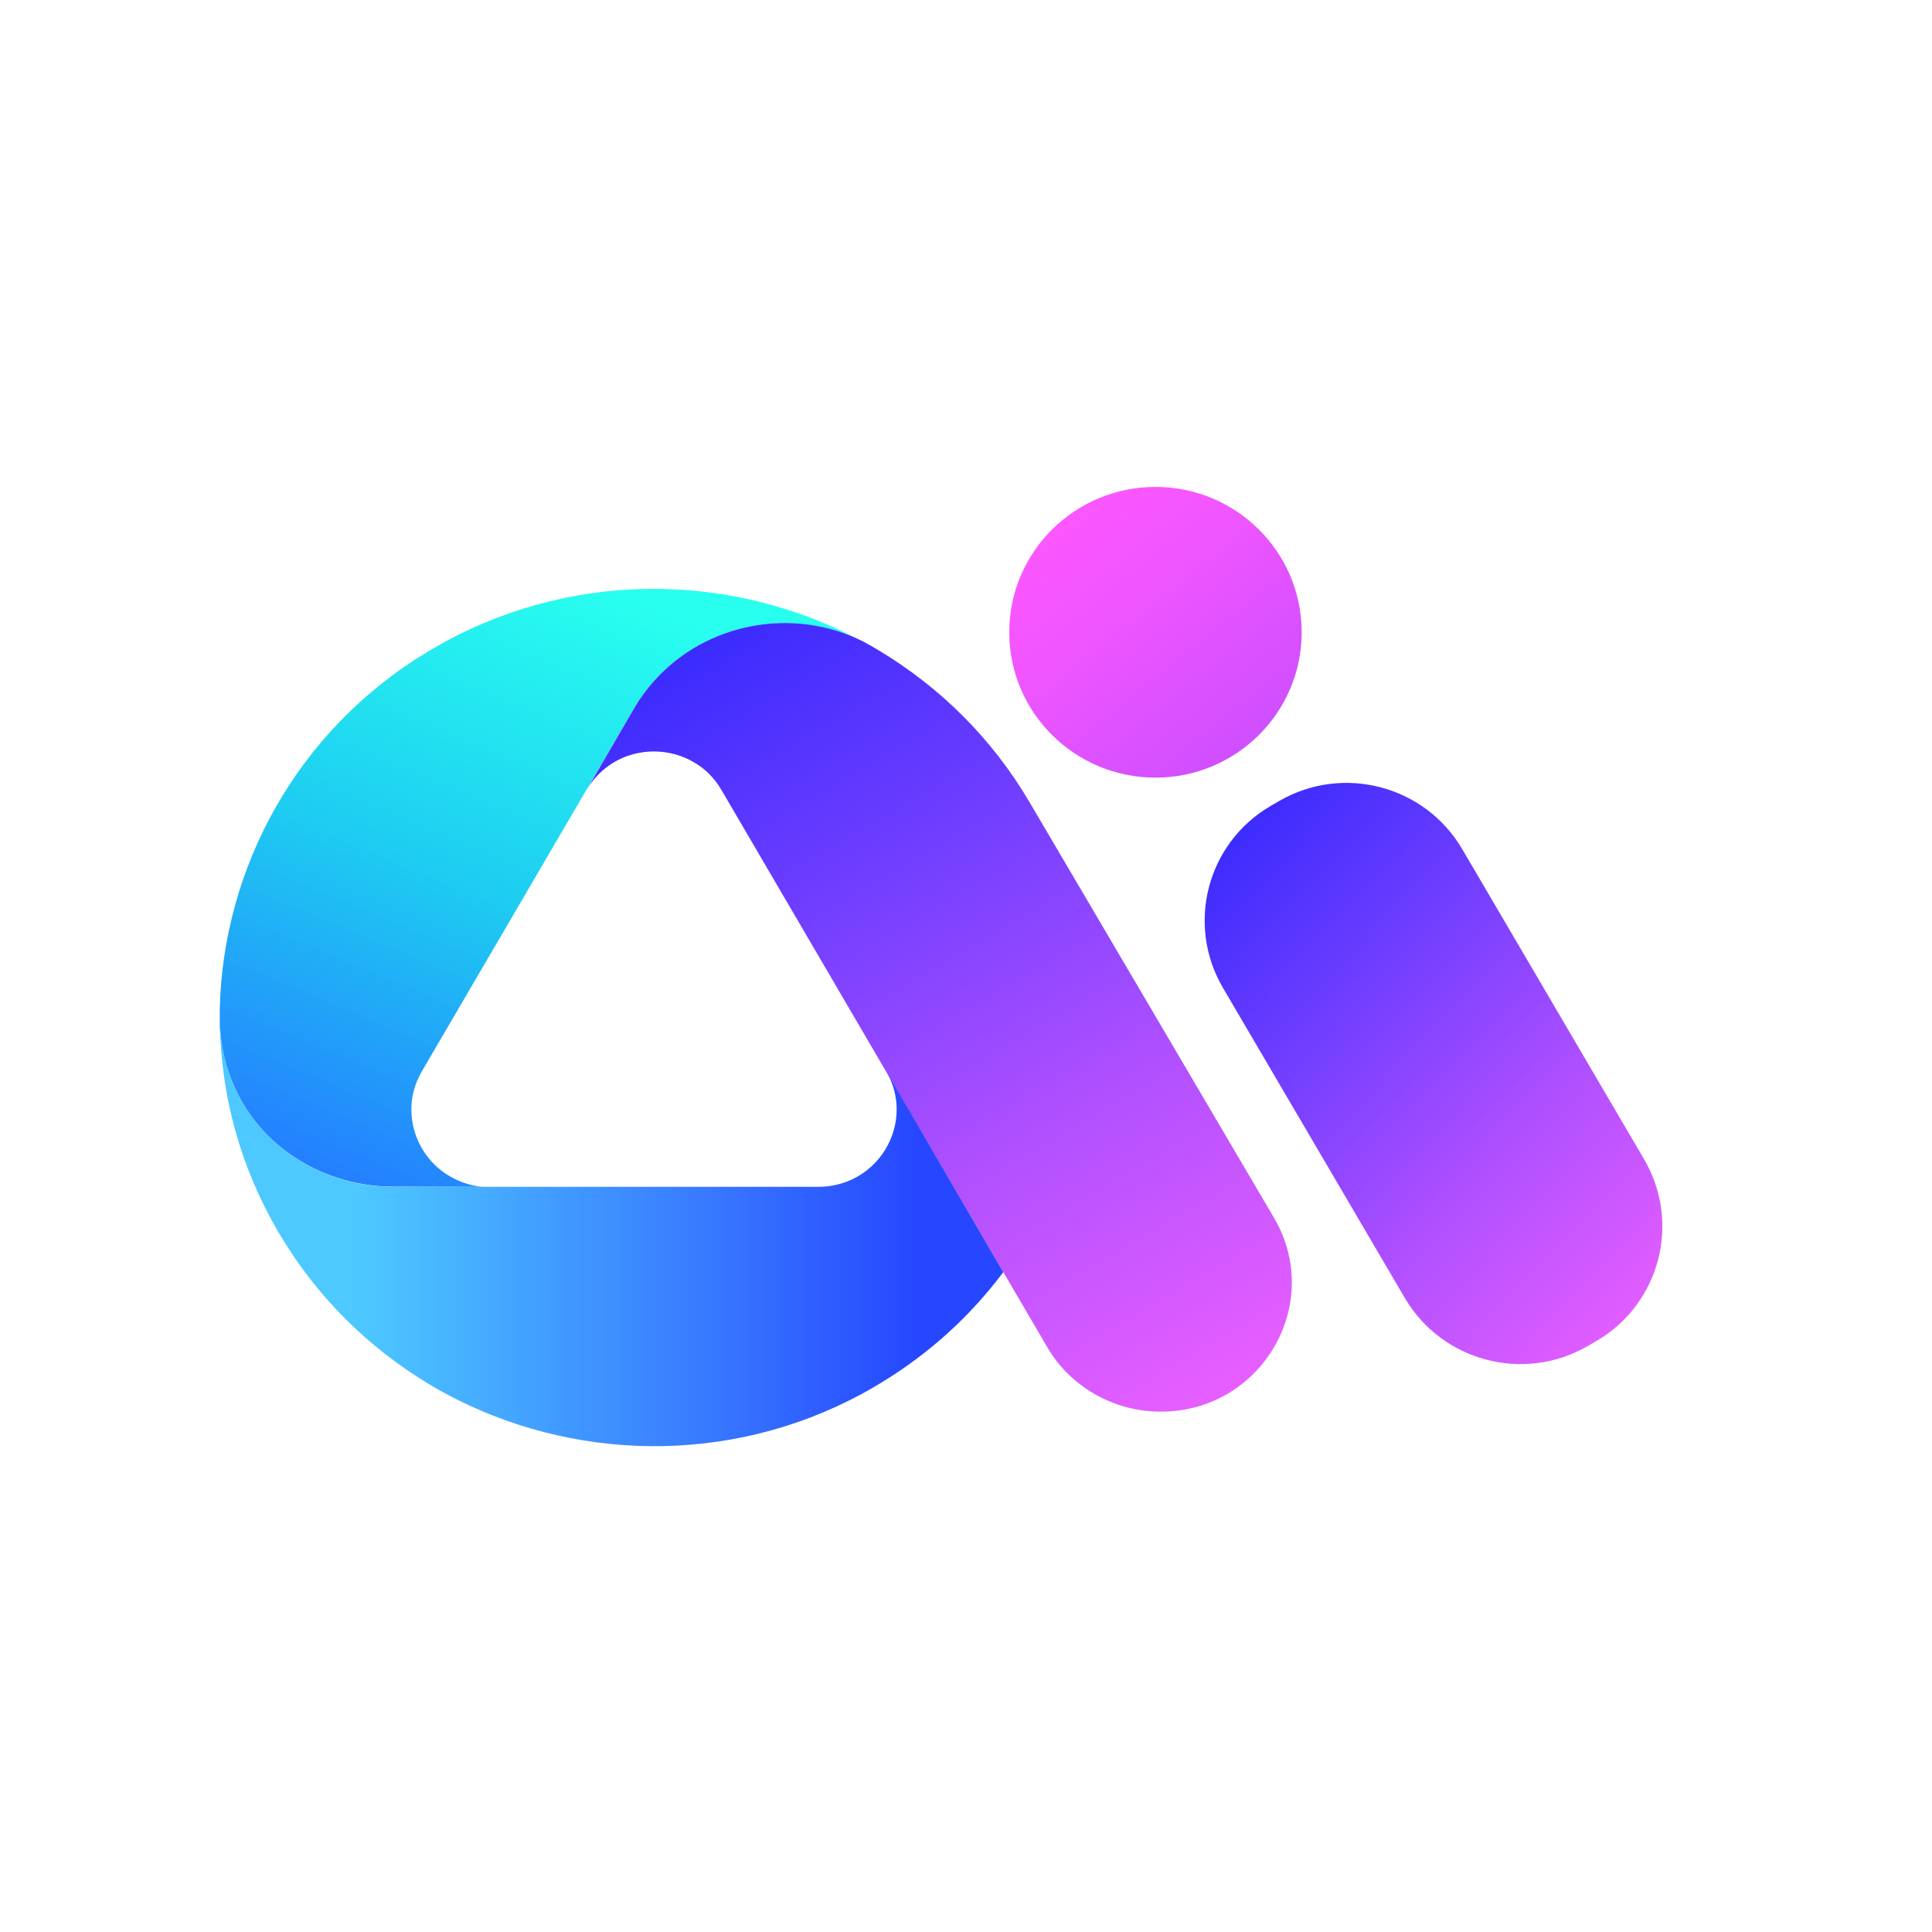
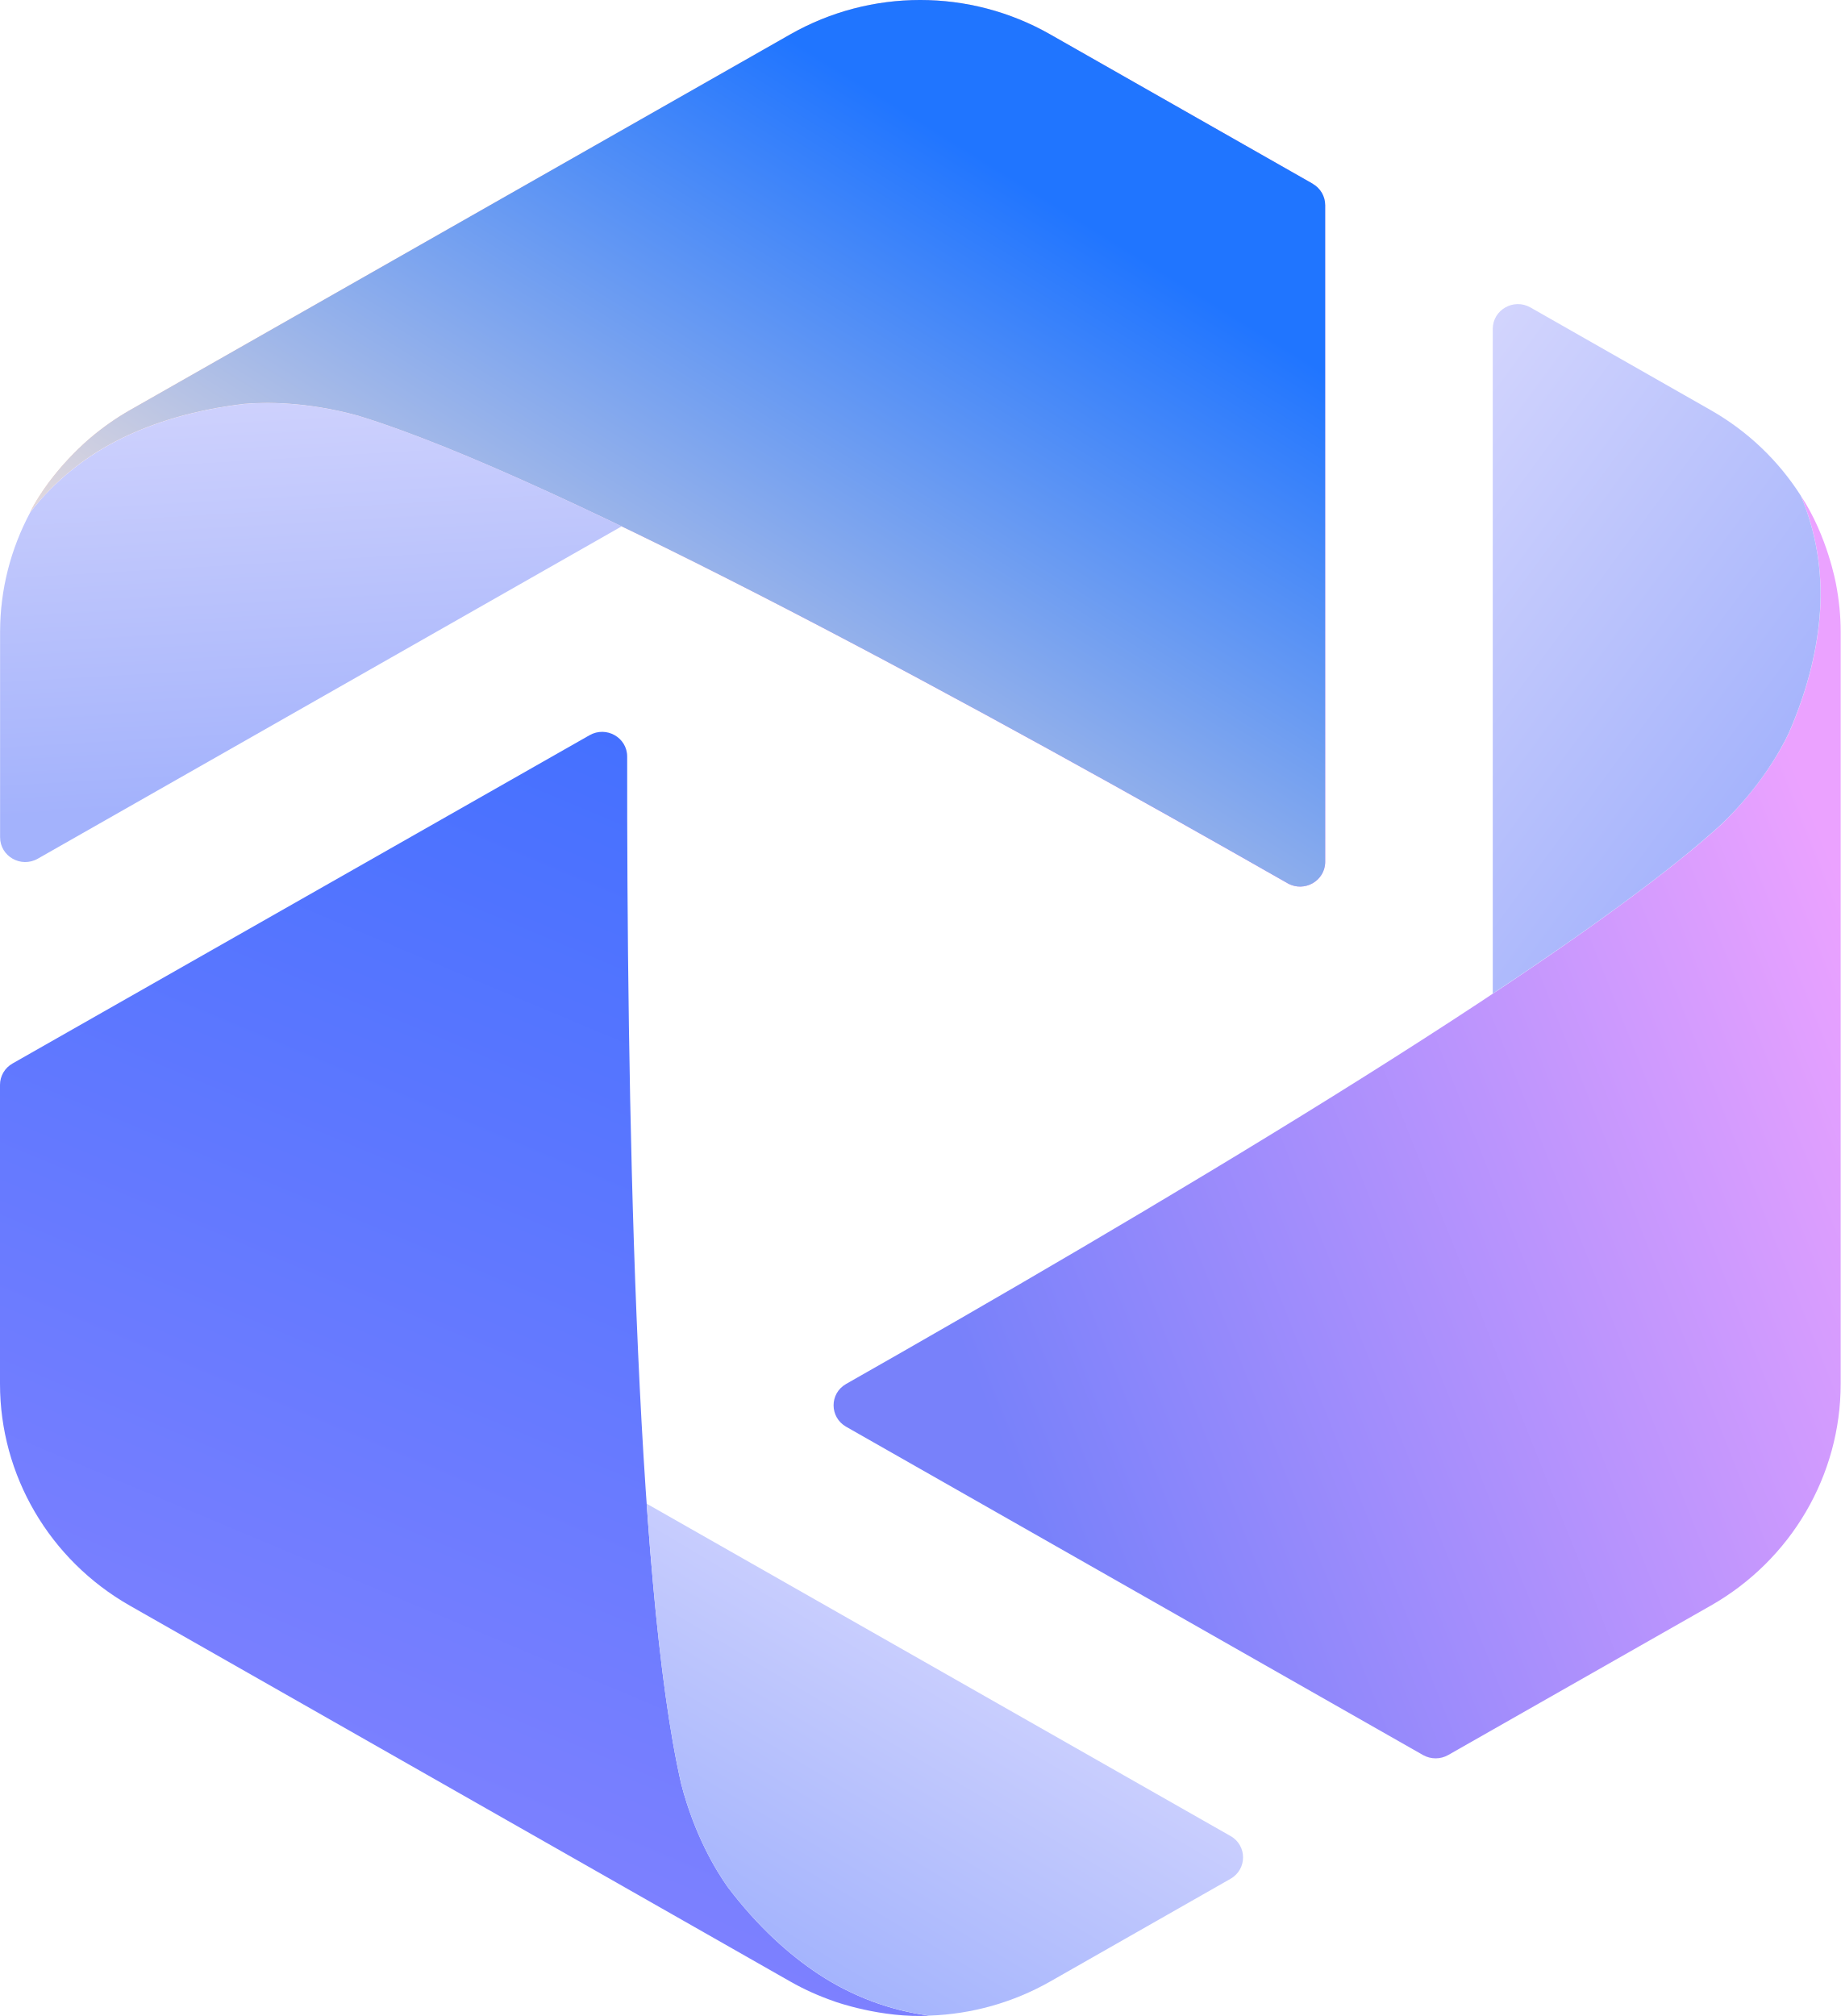
- <svg xmlns="http://www.w3.org/2000/svg" viewBox="0 0 200 200" width="200" height="200" fill="none" customFrame="#000000">
-   <mask id="mask_0" width="200" height="200" x="0" y="0" maskUnits="userSpaceOnUse" mask-type="alpha">
-     <g filter="url(#pixso_custom_mask_type_alpha)">
-       <g id="master_svg0_0_329">
-         <rect id="rect" width="200" height="200" x="0" y="0" fill="rgb(0,0,0)" />
-       </g>
-     </g>
-   </mask>
+ <svg xmlns="http://www.w3.org/2000/svg" viewBox="0 0 63 69" width="63" height="69" fill="none" customFrame="#000000">
  <defs>
-     <clipPath id="clipPath_0">
-       <rect width="200" height="200" x="0" y="0" fill="rgb(255,255,255)" />
-     </clipPath>
-     <filter id="pixso_custom_mask_type_alpha">
-       <feColorMatrix type="matrix" values="0 0 0 0 1 0 0 0 0 1 0 0 0 0 1 0 0 0 1 0 " />
-     </filter>
-     <linearGradient id="paint_linear_0" x1="28.509" x2="78.488" y1="146.32" y2="26.681" gradientUnits="userSpaceOnUse">
-       <stop stop-color="rgb(36,126,255)" offset="0.19" stop-opacity="1" />
-       <stop stop-color="rgb(30,204,241)" offset="0.448" stop-opacity="1" />
-       <stop stop-color="rgb(40,255,239)" offset="0.71" stop-opacity="1" />
+     <linearGradient id="paint_linear_0" x1="63" x2="31.507" y1="30.084" y2="42.614" gradientUnits="userSpaceOnUse">
+       <stop stop-color="rgb(235,162,255)" offset="0" stop-opacity="1" />
+       <stop stop-color="rgb(120,129,250)" offset="1" stop-opacity="1" />
    </linearGradient>
-     <linearGradient id="paint_linear_1" x1="73.455" x2="125.846" y1="65.093" y2="155.415" gradientUnits="userSpaceOnUse">
-       <stop stop-color="rgb(61,44,254)" offset="0.02" stop-opacity="1" />
-       <stop stop-color="rgb(112,62,255)" offset="0.29" stop-opacity="1" />
-       <stop stop-color="rgb(176,80,255)" offset="0.595" stop-opacity="1" />
-       <stop stop-color="rgb(242,97,255)" offset="0.971" stop-opacity="1" />
+     <linearGradient id="paint_linear_1" x1="51.003" x2="69.791" y1="1.795" y2="15.685" gradientUnits="userSpaceOnUse">
+       <stop stop-color="rgb(225,223,253)" offset="0" stop-opacity="1" />
+       <stop stop-color="rgb(163,178,252)" offset="1" stop-opacity="1" />
    </linearGradient>
-     <linearGradient id="paint_linear_2" x1="95.254" x2="26.472" y1="127.953" y2="127.953" gradientUnits="userSpaceOnUse">
-       <stop stop-color="rgb(38,70,255)" offset="0" stop-opacity="1" />
-       <stop stop-color="rgb(55,118,255)" offset="0.3" stop-opacity="1" />
-       <stop stop-color="rgb(77,201,255)" offset="0.85" stop-opacity="1" />
+     <linearGradient id="paint_linear_2" x1="10.894" x2="35.184" y1="4.726" y2="35.728" gradientUnits="userSpaceOnUse">
+       <stop stop-color="rgb(255,216,186)" offset="0" stop-opacity="1" />
+       <stop stop-color="rgb(233,132,252)" offset="1" stop-opacity="1" />
    </linearGradient>
-     <linearGradient id="paint_linear_3" x1="4.992" x2="25.539" y1="0.486" y2="72.201" gradientUnits="userSpaceOnUse">
-       <stop stop-color="rgb(61,44,254)" offset="0.02" stop-opacity="1" />
-       <stop stop-color="rgb(112,62,255)" offset="0.29" stop-opacity="1" />
-       <stop stop-color="rgb(176,80,255)" offset="0.595" stop-opacity="1" />
-       <stop stop-color="rgb(242,97,255)" offset="0.971" stop-opacity="1" />
+     <linearGradient id="paint_linear_3" x1="56.05" x2="36.085" y1="19.372" y2="51.43" gradientUnits="userSpaceOnUse">
+       <stop stop-color="rgb(32,117,255)" offset="0" stop-opacity="1" />
+       <stop stop-color="rgb(255,232,216)" offset="0.837" stop-opacity="1" />
    </linearGradient>
-     <linearGradient id="paint_linear_4" x1="108.673" x2="133.346" y1="52.213" y2="82.667" gradientUnits="userSpaceOnUse">
-       <stop stop-color="rgb(255,87,255)" offset="0" stop-opacity="1" />
-       <stop stop-color="rgb(237,85,255)" offset="0.36" stop-opacity="1" />
-       <stop stop-color="rgb(195,76,255)" offset="1" stop-opacity="1" />
+     <linearGradient id="paint_linear_4" x1="-0.166" x2="0.998" y1="8.059" y2="27.96" gradientUnits="userSpaceOnUse">
+       <stop stop-color="rgb(225,223,253)" offset="0" stop-opacity="1" />
+       <stop stop-color="rgb(163,178,252)" offset="1" stop-opacity="1" />
+     </linearGradient>
+     <linearGradient id="paint_linear_5" x1="22.224" x2="6.082" y1="24.916" y2="63.384" gradientUnits="userSpaceOnUse">
+       <stop stop-color="rgb(68,112,255)" offset="0" stop-opacity="1" />
+       <stop stop-color="rgb(130,130,255)" offset="0.984" stop-opacity="1" />
+     </linearGradient>
+     <linearGradient id="paint_linear_6" x1="27.324" x2="27.317" y1="67.935" y2="67.993" gradientUnits="userSpaceOnUse">
+       <stop stop-color="rgb(225,223,254)" offset="0" stop-opacity="1" />
+       <stop stop-color="rgb(163,179,253)" offset="1" stop-opacity="1" />
+     </linearGradient>
+     <linearGradient id="paint_linear_7" x1="32.635" x2="22.838" y1="48.52" y2="64.96" gradientUnits="userSpaceOnUse">
+       <stop stop-color="rgb(225,223,254)" offset="0" stop-opacity="1" />
+       <stop stop-color="rgb(163,179,253)" offset="1" stop-opacity="1" />
    </linearGradient>
  </defs>
-   <g id="logo">
-     <g id="艺创AIGC" clip-path="url(#clipPath_0)" customFrame="url(#clipPath_0)" mask="url(#mask_0)">
-       <rect id="艺创AIGC" width="200" height="200" x="0" y="0" />
-       <g id="g">
-         <rect id="rect" width="200" height="200" x="0" y="0" fill="rgb(255,255,255)" fill-opacity="0" />
-       </g>
-       <g id="LOGO">
-         <path id="path" d="M40.554 122.84C34.105 122.798 27.994 119.395 24.907 113.801C23.659 111.525 22.898 108.957 22.75 106.223C22.75 105.638 22.75 105.033 22.75 104.448C23.088 89.814 30.743 75.618 44.254 67.477C44.571 67.289 45.861 66.558 46.178 66.37C60.07 58.896 76.308 59.397 89.312 66.433C81.933 62.717 73.01 64.533 67.682 70.524C66.9 71.401 66.202 72.341 65.588 73.405L43.662 110.92C42.922 112.193 42.583 113.529 42.583 114.844C42.583 117.83 44.275 120.627 46.96 121.984C47.87 122.444 48.884 122.777 49.984 122.861L40.554 122.84Z" fill="url(#paint_linear_0)" fill-rule="nonzero" />
-         <path id="path" d="M120.162 146.134C130.608 146.134 137.12 134.965 131.876 126.051L106.63 83.13C102.697 76.407 97.242 71.084 90.962 67.326C90.455 67.013 89.926 66.721 89.397 66.429C82.018 62.713 73.032 64.508 67.703 70.499C66.921 71.376 66.223 72.316 65.61 73.38L60.726 81.773C61.445 80.541 62.417 79.602 63.517 78.933C66.054 77.41 69.332 77.41 71.869 78.933C72.99 79.581 73.962 80.541 74.681 81.773L108.406 139.453C110.816 143.587 115.32 146.134 120.162 146.134Z" fill="url(#paint_linear_1)" fill-rule="nonzero" />
-         <path id="path" d="M91.744 110.897C92.484 112.171 92.823 113.527 92.823 114.843C92.823 117.828 91.11 120.625 88.425 121.982C87.346 122.525 86.099 122.859 84.746 122.859L40.554 122.859C34.655 122.817 29.051 119.957 25.774 115.198C25.584 114.926 25.33 114.55 25.182 114.279C25.161 114.216 24.949 113.882 24.907 113.82C24.759 113.527 24.59 113.235 24.463 112.943C24.336 112.671 24.209 112.4 24.082 112.108C23.998 111.92 23.829 111.44 23.765 111.231C23.702 111.043 23.533 110.542 23.49 110.354C23.448 110.229 23.427 110.104 23.385 109.978C23.342 109.791 23.279 109.624 23.237 109.436C23.215 109.311 23.173 109.185 23.152 109.06C23.11 108.872 23.067 108.684 23.046 108.496C23.025 108.371 23.004 108.246 22.983 108.121C22.941 107.912 22.919 107.703 22.898 107.494C22.856 107.181 22.793 106.555 22.771 106.221C22.919 113.465 24.865 120.792 28.798 127.514C32.73 134.237 38.186 139.56 44.466 143.318C44.973 143.631 45.502 143.923 46.03 144.215C59.034 151.251 75.315 151.794 89.207 144.299C89.524 144.111 89.863 143.944 90.18 143.756C90.497 143.568 90.814 143.38 91.131 143.192C96.248 140.103 100.498 136.178 103.86 131.69L91.744 110.897Z" fill="url(#paint_linear_2)" fill-rule="nonzero" />
-         <rect id="矩形 85" width="28.631" height="64.832" x="0" y="0" rx="13.815" fill="url(#paint_linear_3)" transform="matrix(0.865164,-0.501489,0.505857,0.862617,119.612,90.3447)" />
-         <ellipse id="椭圆 7" rx="15.135" ry="15.047" cx="119.613" cy="65.453" fill="url(#paint_linear_4)" />
-       </g>
-     </g>
+   <g id="组合 281">
+     <path id="矢量 422" d="M49.565 60.069L58.554 54.954C61.306 53.388 63 50.493 63 47.361L63 21.628C63 21.077 62.944 20.533 62.842 20.002C62.842 20.002 62.552 18.343 61.634 16.965C61.634 16.968 61.637 16.974 61.64 16.977C62.168 18.225 62.384 19.586 62.294 20.935C62.215 22.114 61.913 23.512 61.23 25.081C60.934 25.708 60.242 26.933 58.929 28.205C53.624 33.044 38.776 41.793 28.96 47.367C28.386 47.693 28.389 48.505 28.96 48.832L48.706 60.069C48.973 60.219 49.301 60.219 49.565 60.069Z" fill="url(#paint_linear_0)" fill-rule="nonzero" />
+     <path id="矢量 425" d="M58.927 28.203C60.243 26.935 60.931 25.707 61.227 25.08C61.91 23.511 62.212 22.112 62.291 20.933C62.382 19.584 62.165 18.223 61.638 16.975C61.638 16.972 61.638 16.969 61.635 16.966C60.876 15.776 59.83 14.765 58.552 14.037L52.382 10.523C51.808 10.197 51.092 10.604 51.092 11.257L51.092 34.008C54.393 31.818 57.177 29.798 58.927 28.203Z" fill="url(#paint_linear_1)" fill-rule="nonzero" />
+     <path id="矢量 426" d="M44.931 6.289L35.942 1.175C33.19 -0.392 29.802 -0.392 27.05 1.175L4.446 14.038C3.96 14.315 3.511 14.633 3.095 14.986C3.095 14.986 1.779 16.061 1.026 17.534C1.026 17.531 1.032 17.528 1.035 17.523C1.867 16.448 2.954 15.581 4.185 14.986C5.261 14.463 6.639 14.024 8.359 13.821C9.057 13.761 10.481 13.737 12.251 14.226C19.157 16.335 34.265 24.636 44.069 30.23C44.644 30.556 45.356 30.146 45.356 29.496L45.356 7.023C45.356 6.719 45.192 6.439 44.925 6.289L44.931 6.289Z" fill="url(#paint_linear_2)" fill-rule="nonzero" />
+     <path id="矢量 427" d="M44.931 6.289L35.942 1.175C33.19 -0.392 29.802 -0.392 27.05 1.175L4.446 14.038C3.96 14.315 3.511 14.633 3.095 14.986C3.095 14.986 1.779 16.061 1.026 17.534C1.026 17.531 1.032 17.528 1.035 17.523C1.867 16.448 2.954 15.581 4.185 14.986C5.261 14.463 6.639 14.024 8.359 13.821C9.057 13.761 10.481 13.737 12.251 14.226C19.157 16.335 34.265 24.636 44.069 30.23C44.644 30.556 45.356 30.146 45.356 29.496L45.356 7.023C45.356 6.719 45.192 6.439 44.925 6.289L44.931 6.289Z" fill="url(#paint_linear_3)" fill-rule="nonzero" />
+     <path id="矢量 429" d="M12.257 14.229C10.484 13.741 9.063 13.764 8.365 13.825C6.645 14.027 5.267 14.466 4.191 14.989C2.96 15.587 1.873 16.451 1.041 17.526C1.041 17.526 1.038 17.532 1.035 17.535C0.37 18.777 0.003 20.178 0.003 21.632L0.003 28.656C0.003 29.309 0.718 29.716 1.293 29.39L21.279 18.014C17.703 16.292 14.538 14.923 12.26 14.229L12.257 14.229Z" fill="url(#paint_linear_4)" fill-rule="nonzero" />
+     <path id="矢量 430" d="M0 37.131L0 47.363C0 50.495 1.694 53.39 4.446 54.956L27.052 67.822C27.539 68.1 28.043 68.322 28.562 68.501L28.559 68.501C28.559 68.501 30.165 69.085 31.836 68.989C31.83 68.989 31.827 68.989 31.821 68.989C30.461 68.816 29.157 68.319 28.017 67.568C27.02 66.909 25.945 65.956 24.907 64.586C24.505 64.02 23.773 62.818 23.316 61.061C21.718 54.112 21.454 37.062 21.466 25.895C21.466 25.242 20.751 24.837 20.177 25.164L0.431 36.398C0.164 36.548 0 36.828 0 37.131Z" fill="url(#paint_linear_5)" fill-rule="nonzero" />
+     <path id="矢量 432" d="M27.371 67.992C27.339 67.975 27.306 67.96 27.274 67.943C27.306 67.96 27.339 67.978 27.371 67.992Z" fill="url(#paint_linear_6)" fill-rule="nonzero" />
+     <path id="矢量 433" d="M42.118 62.841L22.132 51.465C22.407 55.377 22.788 58.767 23.316 61.058C23.773 62.815 24.506 64.019 24.907 64.583C25.945 65.953 27.021 66.906 28.017 67.565C29.157 68.316 30.462 68.813 31.821 68.986C31.824 68.986 31.827 68.986 31.83 68.986C33.255 68.934 34.67 68.544 35.945 67.819L42.115 64.305C42.689 63.979 42.689 63.164 42.115 62.838L42.118 62.841Z" fill="url(#paint_linear_7)" fill-rule="nonzero" />
  </g>
</svg>
